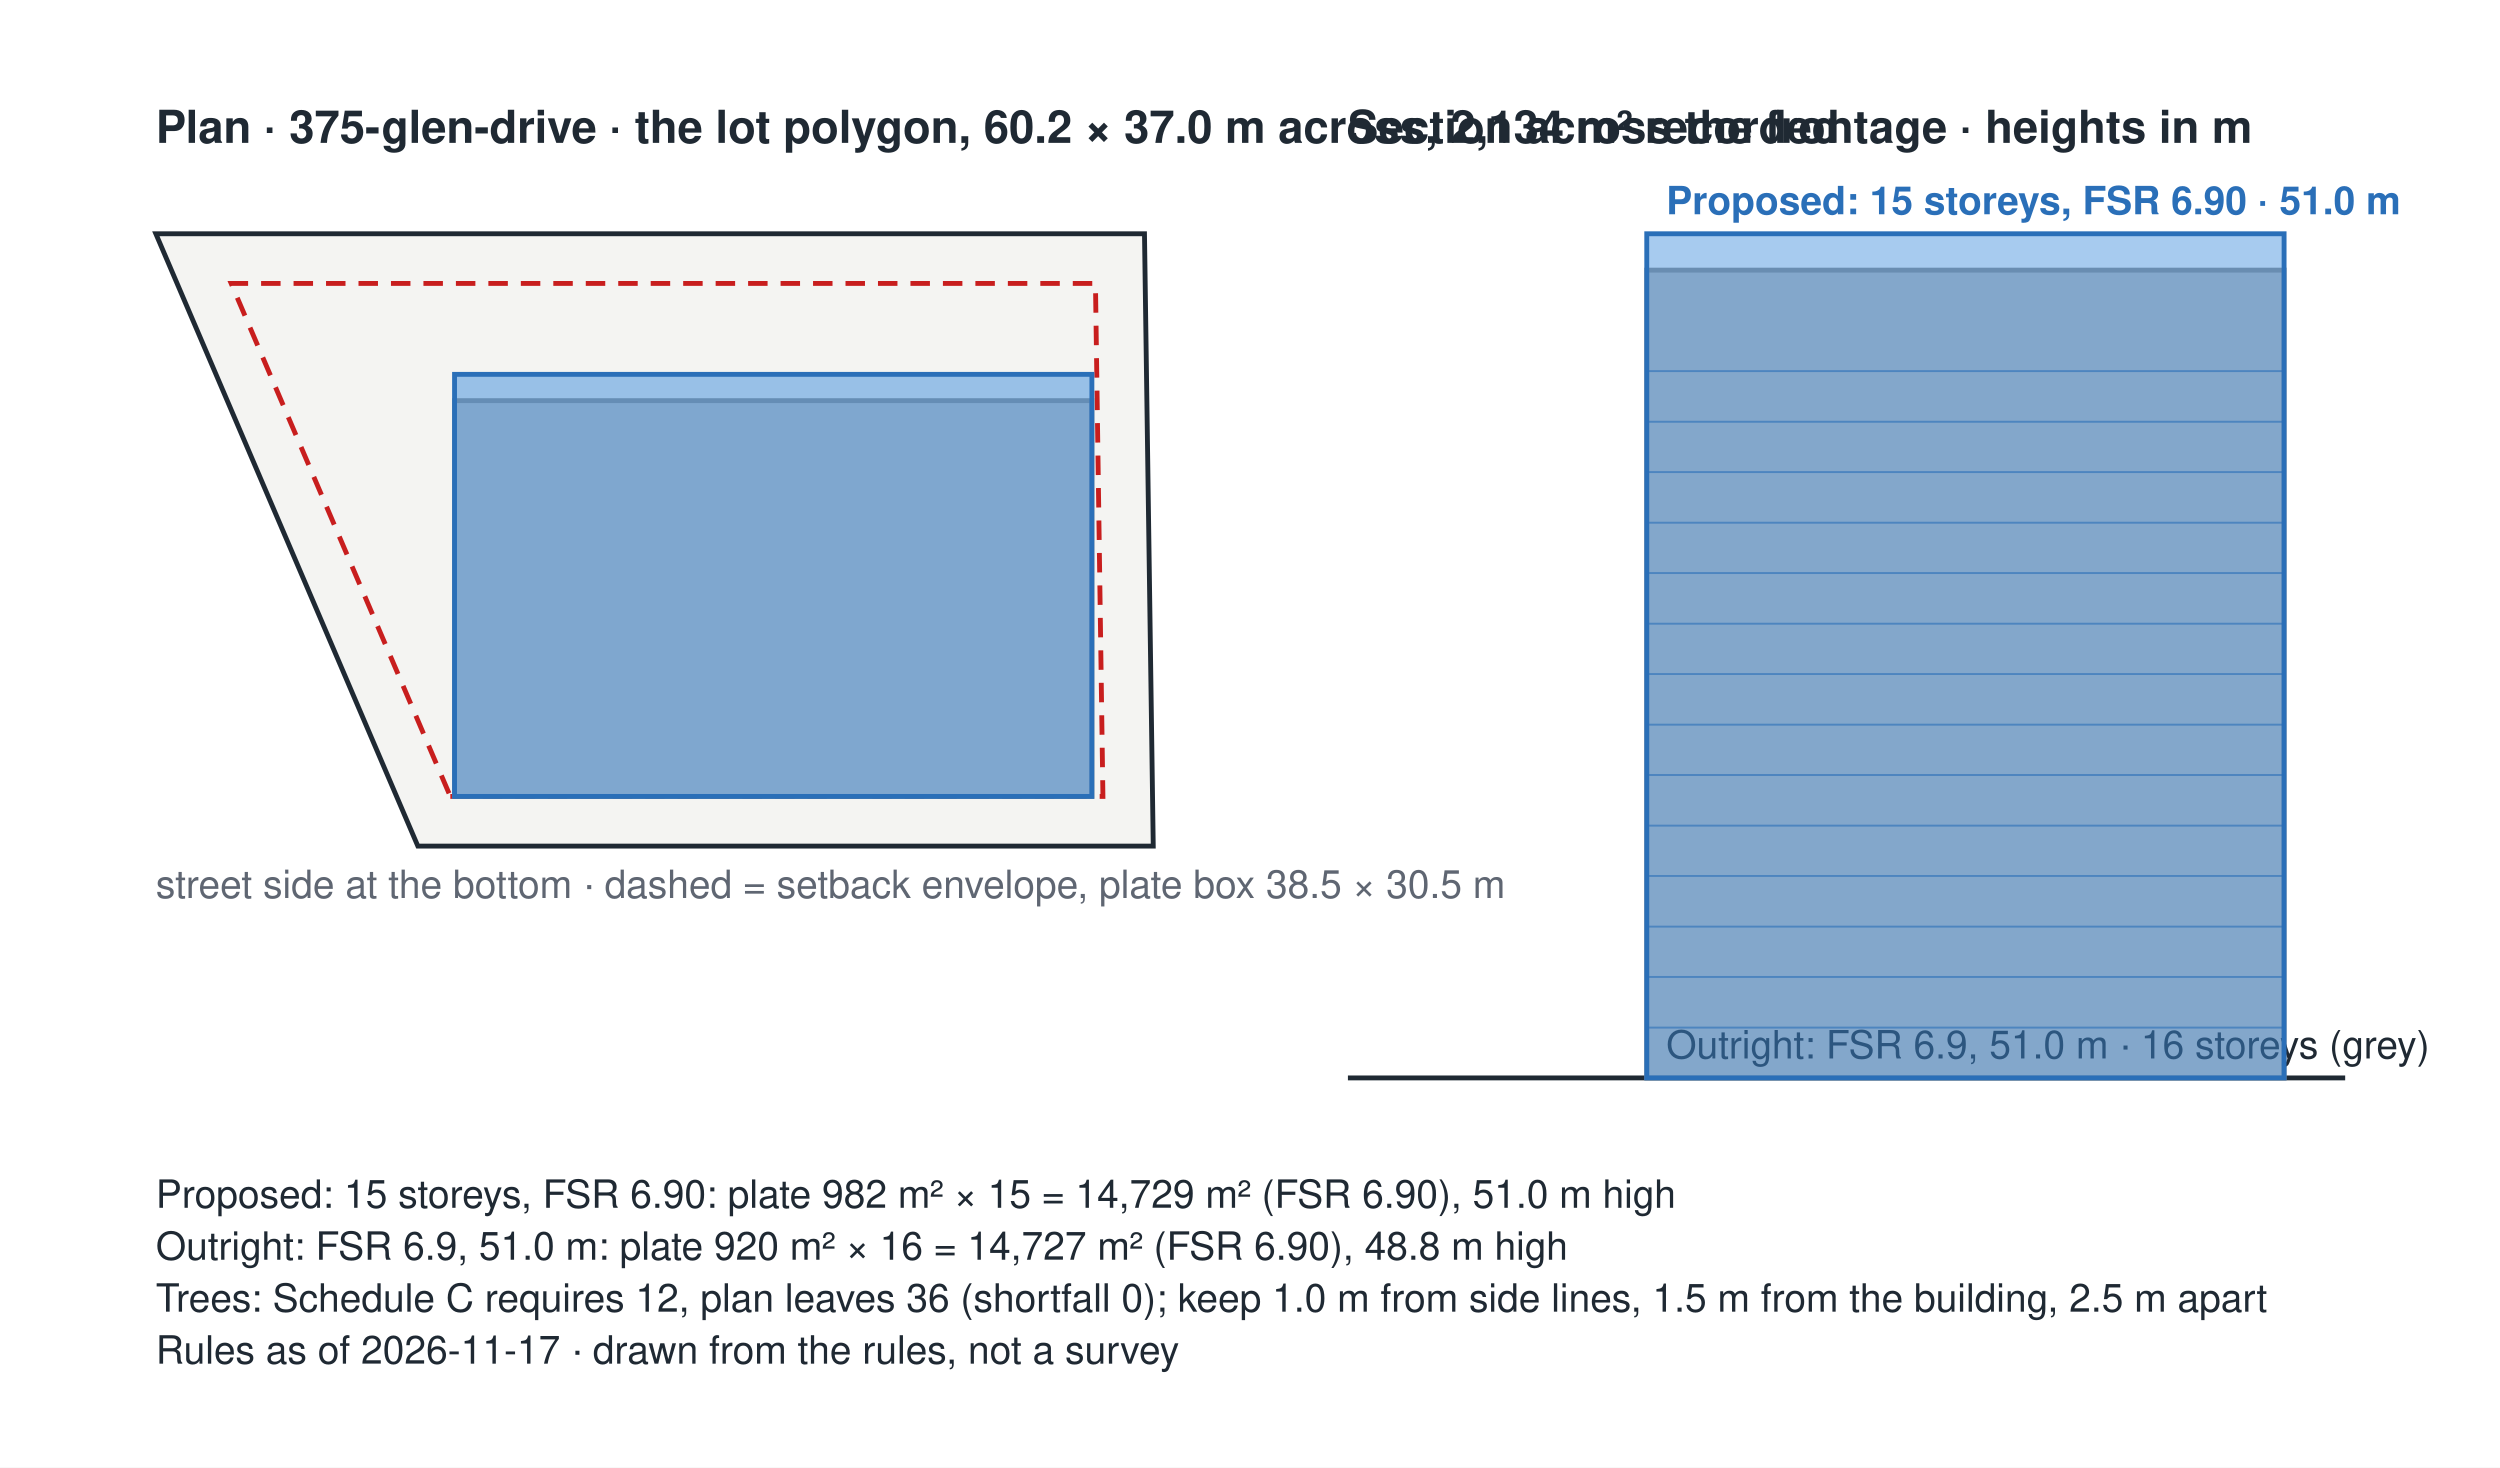
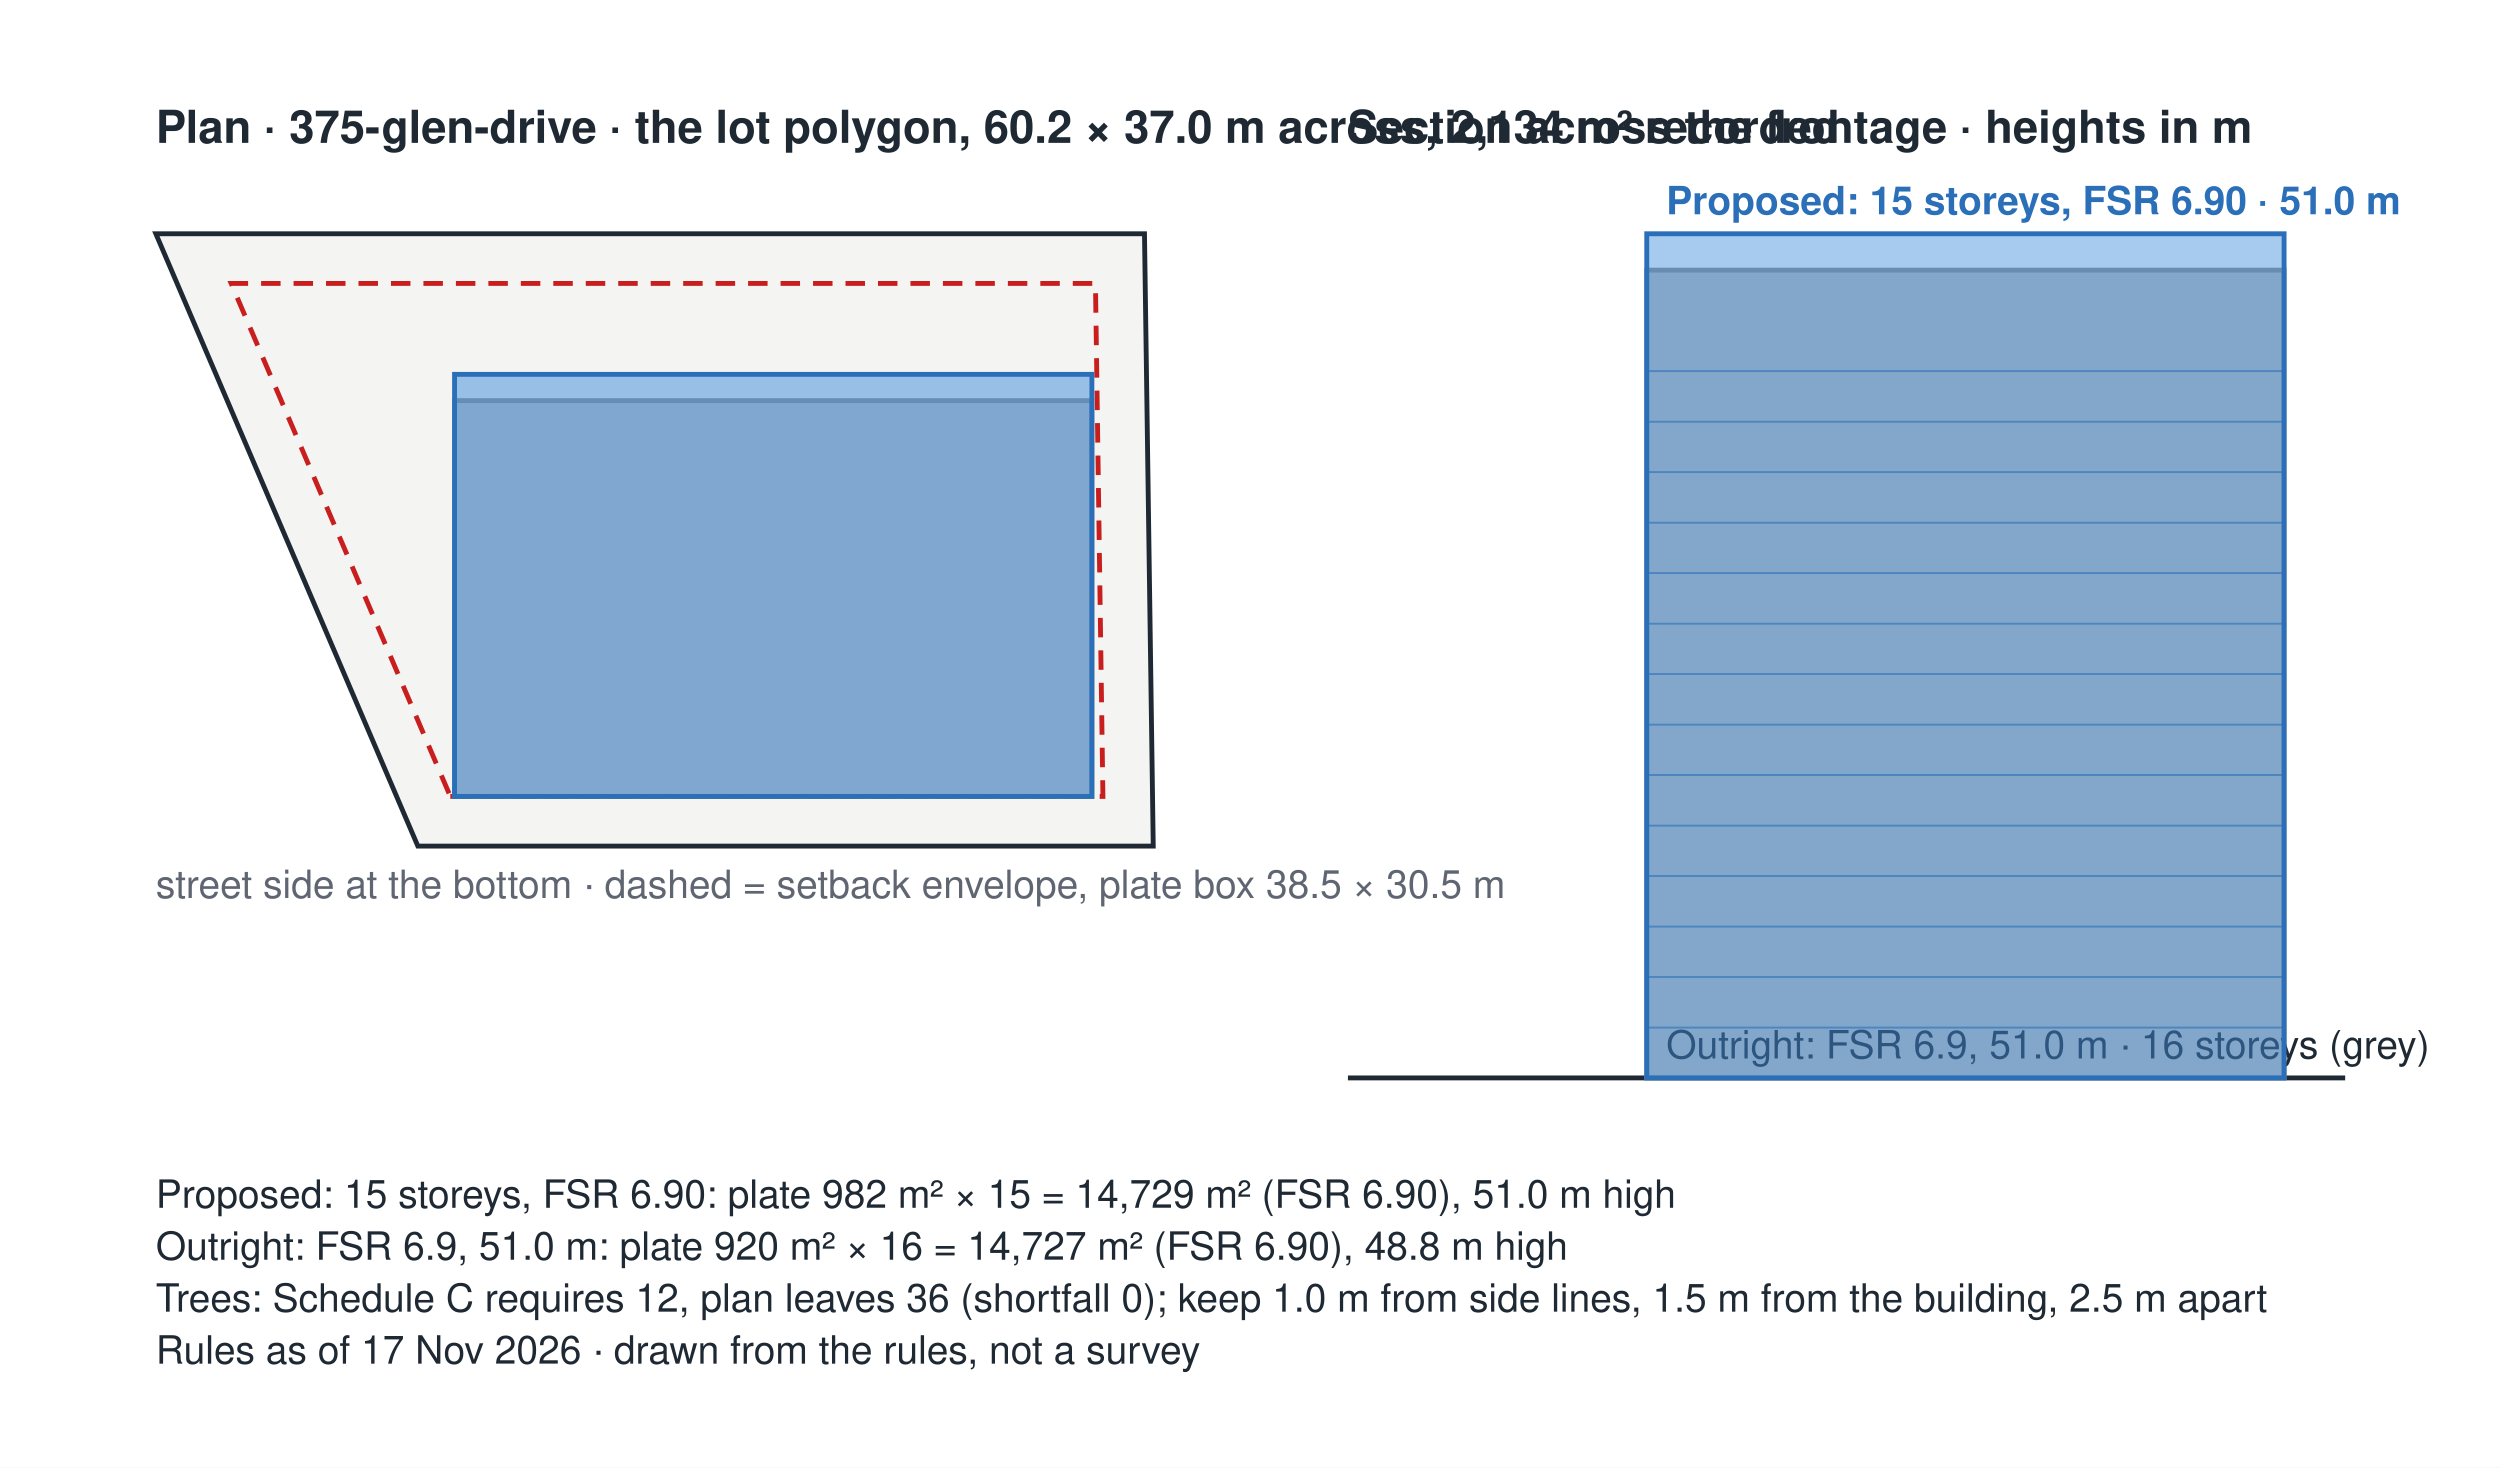
<svg xmlns="http://www.w3.org/2000/svg" width="770" height="452" viewBox="0 0 770 452" font-family="IBM Plex Sans, Helvetica, Arial, sans-serif" font-size="12" fill="#1f2933">
  <rect width="100%" height="100%" fill="#ffffff" />
  <text x="48" y="44" font-size="14" font-weight="600">Plan · 375-glen-drive · the lot polygon, 60.2 × 37.0 m across, 2,134 m² recorded</text>
  <polygon points="128.7,260.6 355.2,260.6 352.5,72.0 48.0,72.0" fill="#f4f4f2" stroke="#1f2933" stroke-width="1.5" stroke-dasharray="" fill-opacity="1.0" />
  <polygon points="138.7,245.3 339.7,245.3 337.4,87.3 71.2,87.3" fill="none" stroke="#c81e1e" stroke-width="1.5" stroke-dasharray="6 4" fill-opacity="1.0" />
  <polygon points="140.0,245.3 336.3,245.3 336.3,123.4 140.0,123.4" fill="#bdbdbd" stroke="#8e8e8e" stroke-width="1.5" stroke-dasharray="" fill-opacity="0.9" />
  <polygon points="140.0,245.3 336.3,245.3 336.3,115.3 140.0,115.3" fill="#3c8cdc" stroke="#2a6fb8" stroke-width="1.5" stroke-dasharray="" fill-opacity="0.5" />
  <text x="48" y="276.576" fill="#5f6672">street side at the bottom · dashed = setback envelope, plate box 38.5 × 30.5 m</text>
  <text x="415.157" y="44" font-size="14" font-weight="600">Section across the frontage · heights in m</text>
  <line x1="415.157" y1="332.0" x2="722.314" y2="332.0" stroke="#1f2933" stroke-width="1.5" />
  <rect x="507.2" y="83.2" width="196.3" height="248.8" fill="#bdbdbd" stroke="#8e8e8e" stroke-width="1.5" />
  <text x="513.2" y="326.0" fill="#1f2933">Outright: FSR 6.9, 51.0 m · 16 storeys (grey)</text>
  <rect x="507.2" y="72.0" width="196.3" height="260.0" fill="#3c8cdc" fill-opacity="0.45" stroke="#2a6fb8" stroke-width="1.5" />
  <line x1="507.2" y1="316.5" x2="703.5" y2="316.5" stroke="#2a6fb8" stroke-width="0.6" stroke-opacity="0.6" />
  <line x1="507.2" y1="300.9" x2="703.5" y2="300.9" stroke="#2a6fb8" stroke-width="0.6" stroke-opacity="0.6" />
  <line x1="507.2" y1="285.4" x2="703.5" y2="285.4" stroke="#2a6fb8" stroke-width="0.6" stroke-opacity="0.6" />
  <line x1="507.2" y1="269.8" x2="703.5" y2="269.8" stroke="#2a6fb8" stroke-width="0.6" stroke-opacity="0.6" />
  <line x1="507.2" y1="254.3" x2="703.5" y2="254.3" stroke="#2a6fb8" stroke-width="0.6" stroke-opacity="0.6" />
  <line x1="507.2" y1="238.7" x2="703.5" y2="238.7" stroke="#2a6fb8" stroke-width="0.6" stroke-opacity="0.6" />
  <line x1="507.2" y1="223.2" x2="703.5" y2="223.2" stroke="#2a6fb8" stroke-width="0.6" stroke-opacity="0.6" />
  <line x1="507.2" y1="207.6" x2="703.5" y2="207.6" stroke="#2a6fb8" stroke-width="0.6" stroke-opacity="0.6" />
  <line x1="507.2" y1="192.1" x2="703.5" y2="192.1" stroke="#2a6fb8" stroke-width="0.6" stroke-opacity="0.6" />
  <line x1="507.2" y1="176.5" x2="703.5" y2="176.5" stroke="#2a6fb8" stroke-width="0.6" stroke-opacity="0.6" />
  <line x1="507.2" y1="161.0" x2="703.5" y2="161.0" stroke="#2a6fb8" stroke-width="0.6" stroke-opacity="0.6" />
  <line x1="507.2" y1="145.4" x2="703.5" y2="145.4" stroke="#2a6fb8" stroke-width="0.6" stroke-opacity="0.6" />
  <line x1="507.2" y1="129.9" x2="703.5" y2="129.9" stroke="#2a6fb8" stroke-width="0.6" stroke-opacity="0.6" />
  <line x1="507.2" y1="114.3" x2="703.5" y2="114.3" stroke="#2a6fb8" stroke-width="0.6" stroke-opacity="0.6" />
  <text x="513.2" y="66.0" fill="#2a6fb8" font-weight="600">Proposed: 15 storeys, FSR 6.90 · 51.0 m</text>
  <text x="48" y="372.0" fill="#1f2933">Proposed: 15 storeys, FSR 6.90: plate 982 m² × 15 = 14,729 m² (FSR 6.90), 51.0 m high</text>
  <text x="48" y="388.0" fill="#1f2933">Outright: FSR 6.9, 51.0 m: plate 920 m² × 16 = 14,727 m² (FSR 6.90), 48.8 m high</text>
  <text x="48" y="404.0" fill="#1f2933">Trees: Schedule C requires 12, plan leaves 36 (shortfall 0); keep 1.0 m from side lines, 1.5 m from the building, 2.5 m apart</text>
-   <text x="48" y="420.0" fill="#1f2933">Rules as of 2026-11-17 · drawn from the rules, not a survey</text>
+   <text x="48" y="420.0" fill="#1f2933">Rules as of 17 Nov 2026 · drawn from the rules, not a survey</text>
</svg>
